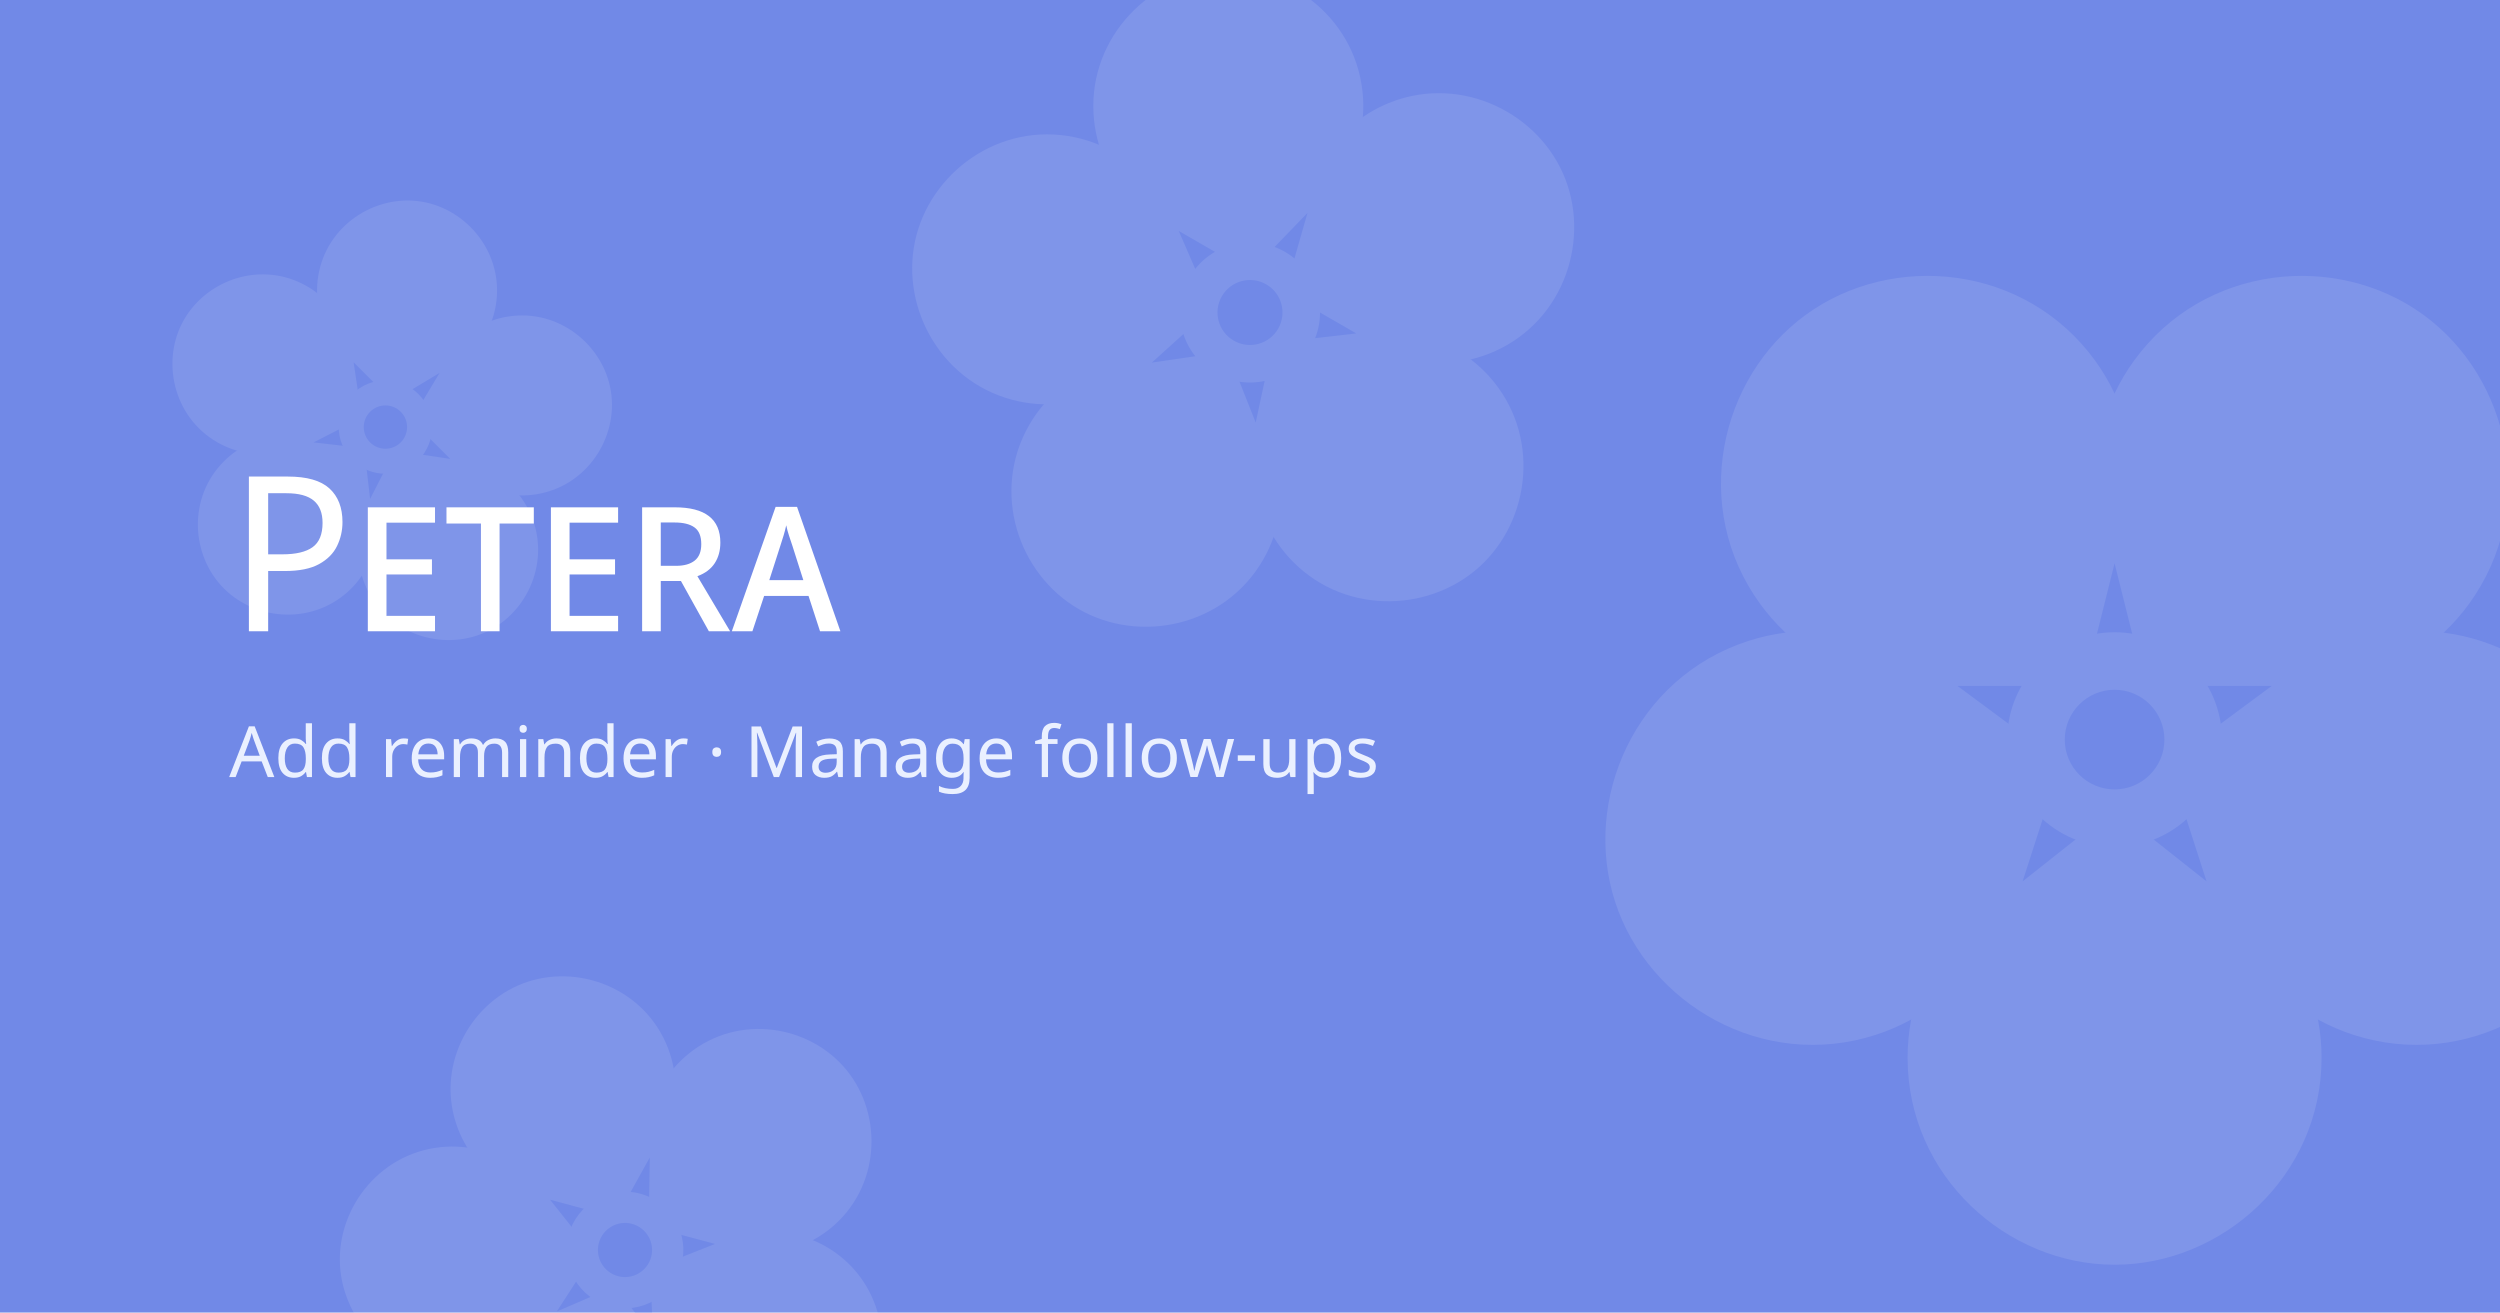
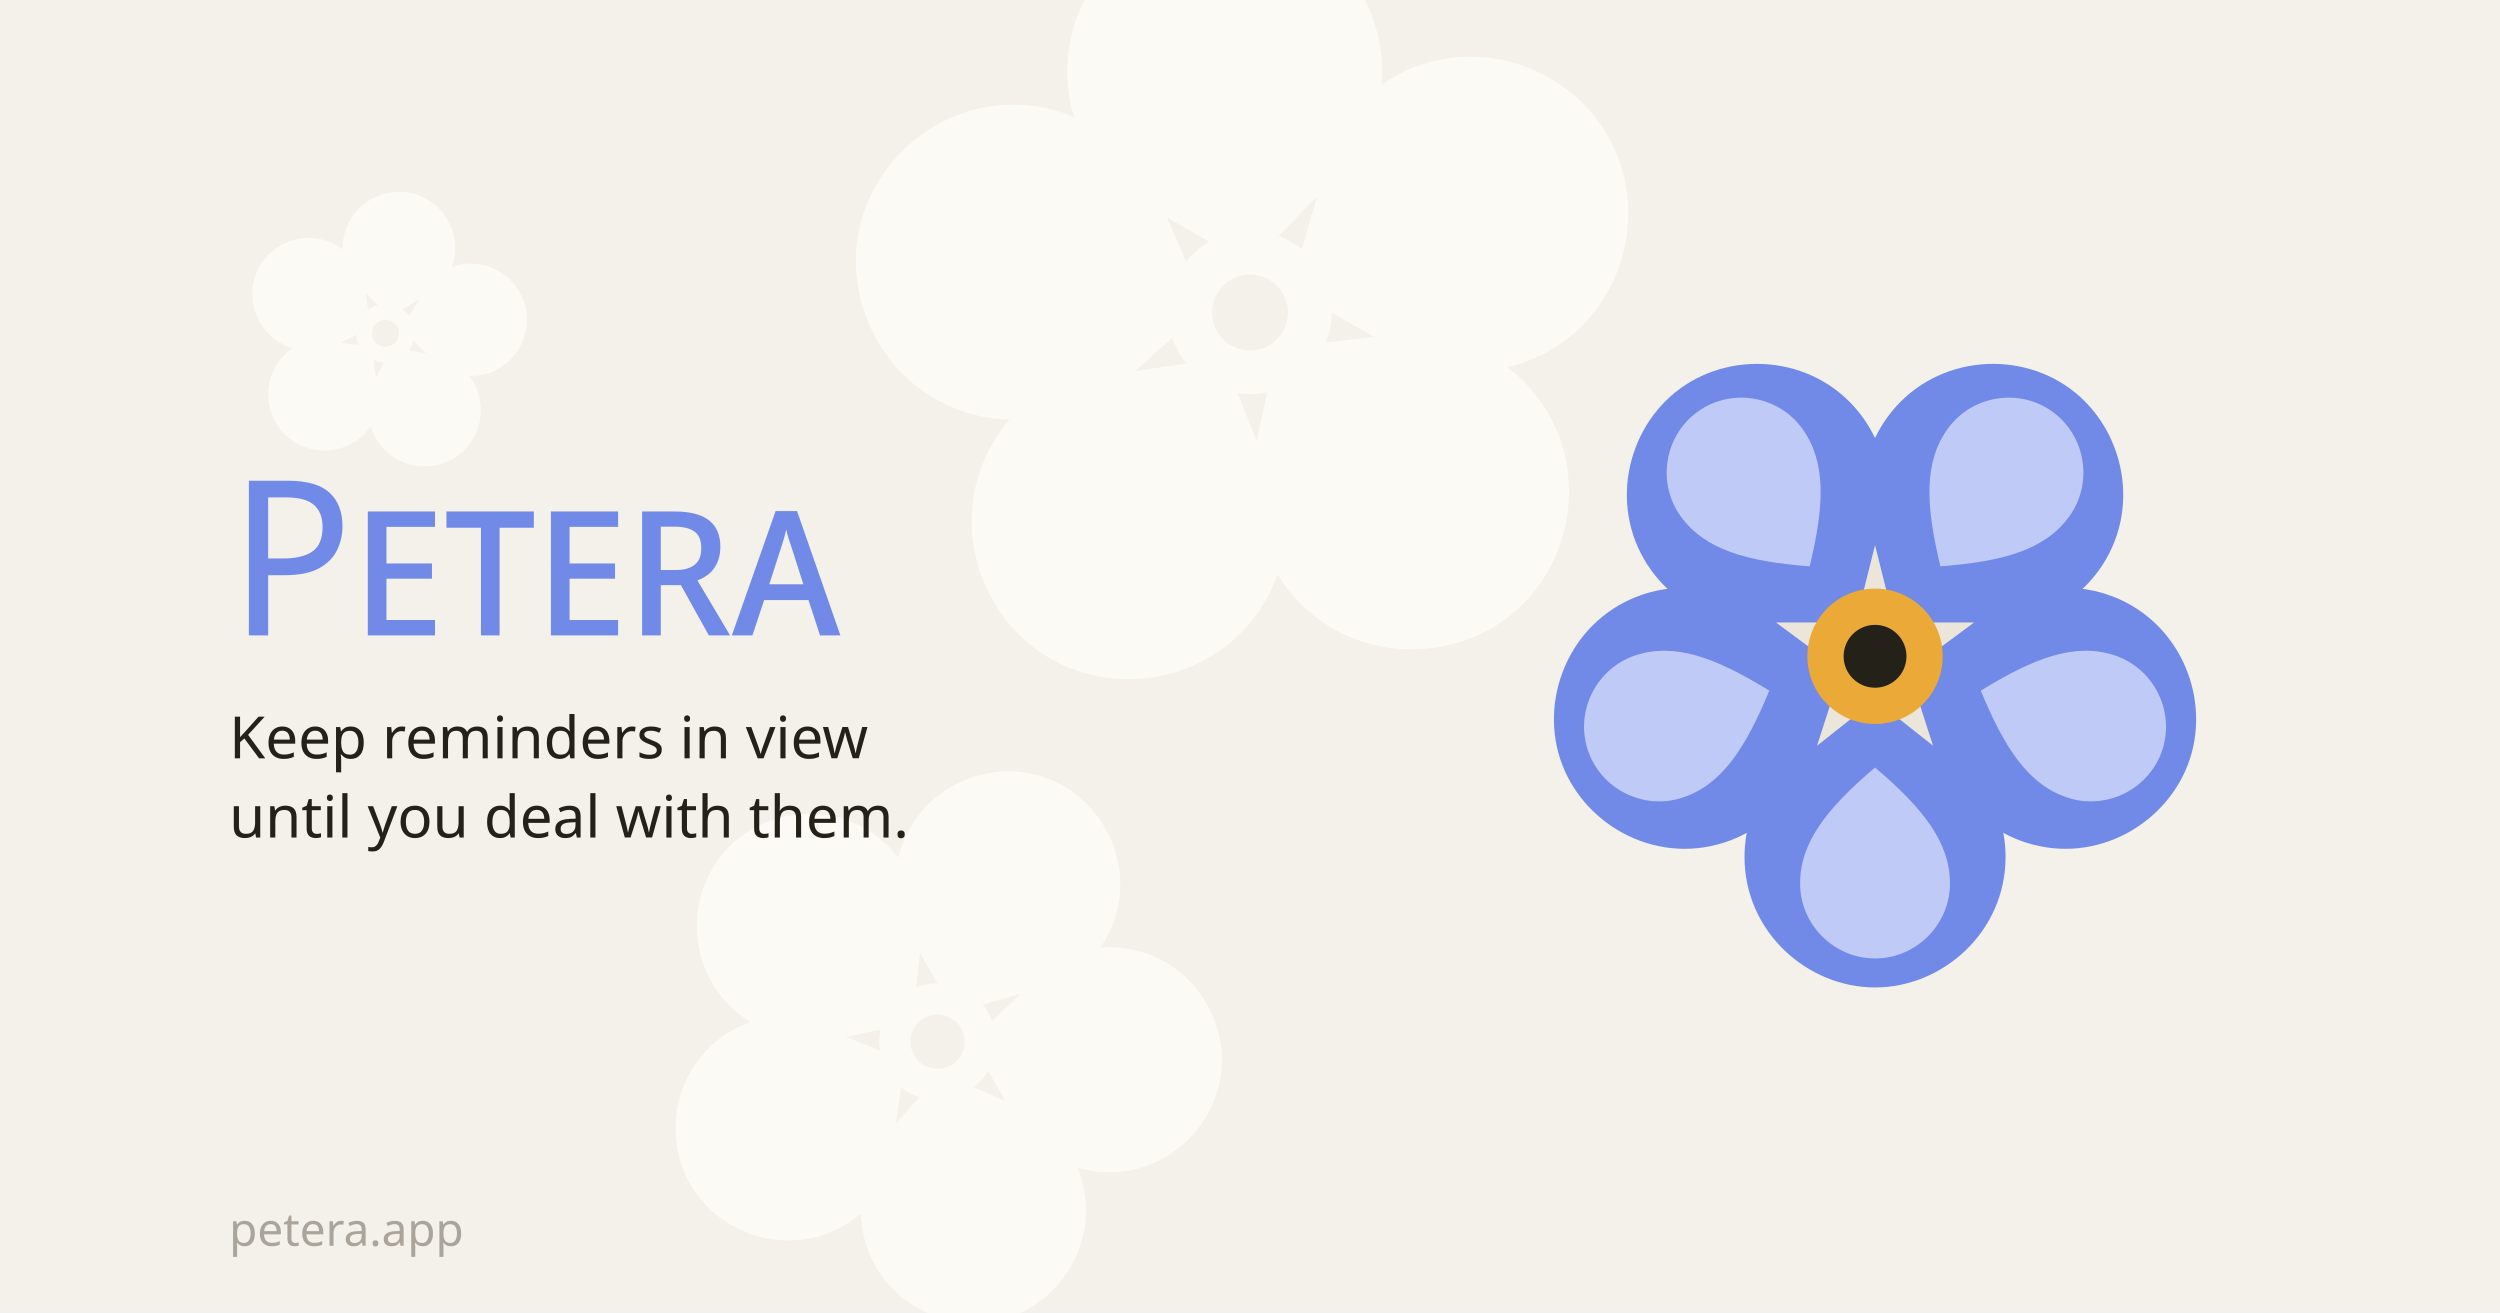
<svg xmlns="http://www.w3.org/2000/svg" viewBox="0 0 1200 630" role="img" aria-label="Petera social card">
  <defs>
    <g id="petera-petal">
      <path d="M0,-274C56,-274 108,-228 108,-166C108,-114 70,-64 0,-18C-70,-64 -108,-114 -108,-166C-108,-228 -56,-274 0,-274Z" />
    </g>
  </defs>
-   <rect width="1200" height="630" fill="#7189E7" />
-   <g transform="translate(1015 355) scale(0.92) rotate(0)" fill="#fff" opacity="0.1">
+   <rect width="1200" height="630" fill="#F4F1EA" />
+   <g transform="translate(185 160) scale(0.25) rotate(45)" fill="#FCFAF5">
    <use href="#petera-petal" transform="rotate(180)" />
    <use href="#petera-petal" transform="rotate(252)" />
    <use href="#petera-petal" transform="rotate(324)" />
    <use href="#petera-petal" transform="rotate(36)" />
    <use href="#petera-petal" transform="rotate(108)" />
-     <path d="M0,-92L16,-28L82,-28L28,12L48,74L0,36L-48,74L-28,12L-82,-28L-16,-28Z" fill="#7189E7" />
+     <path d="M0,-92L16,-28L82,-28L28,12L48,74L0,36L-48,74L-28,12L-82,-28L-16,-28Z" fill="#F4F1EA" />
    <circle r="56" />
-     <circle r="26" fill="#7189E7" />
+     <circle r="26" fill="#F4F1EA" />
  </g>
-   <g transform="translate(185 205) scale(0.4) rotate(45)" fill="#fff" opacity="0.1">
+   <g transform="translate(450 500) scale(0.5) rotate(60)" fill="#FCFAF5">
    <use href="#petera-petal" transform="rotate(180)" />
    <use href="#petera-petal" transform="rotate(252)" />
    <use href="#petera-petal" transform="rotate(324)" />
    <use href="#petera-petal" transform="rotate(36)" />
    <use href="#petera-petal" transform="rotate(108)" />
-     <path d="M0,-92L16,-28L82,-28L28,12L48,74L0,36L-48,74L-28,12L-82,-28L-16,-28Z" fill="#7189E7" />
+     <path d="M0,-92L16,-28L82,-28L28,12L48,74L0,36L-48,74L-28,12L-82,-28L-16,-28Z" fill="#F4F1EA" />
    <circle r="56" />
-     <circle r="26" fill="#7189E7" />
+     <circle r="26" fill="#F4F1EA" />
  </g>
-   <g transform="translate(600 150) scale(0.6) rotate(30)" fill="#fff" opacity="0.1">
+   <g transform="translate(600 150) scale(0.7) rotate(30)" fill="#FCFAF5">
    <use href="#petera-petal" transform="rotate(180)" />
    <use href="#petera-petal" transform="rotate(252)" />
    <use href="#petera-petal" transform="rotate(324)" />
    <use href="#petera-petal" transform="rotate(36)" />
    <use href="#petera-petal" transform="rotate(108)" />
-     <path d="M0,-92L16,-28L82,-28L28,12L48,74L0,36L-48,74L-28,12L-82,-28L-16,-28Z" fill="#7189E7" />
+     <path d="M0,-92L16,-28L82,-28L28,12L48,74L0,36L-48,74L-28,12L-82,-28L-16,-28Z" fill="#F4F1EA" />
    <circle r="56" />
-     <circle r="26" fill="#7189E7" />
+     <circle r="26" fill="#F4F1EA" />
  </g>
-   <g transform="translate(300 600) scale(0.5) rotate(15)" fill="#fff" opacity="0.1">
-     <use href="#petera-petal" transform="rotate(180)" />
-     <use href="#petera-petal" transform="rotate(252)" />
-     <use href="#petera-petal" transform="rotate(324)" />
-     <use href="#petera-petal" transform="rotate(36)" />
-     <use href="#petera-petal" transform="rotate(108)" />
-     <path d="M0,-92L16,-28L82,-28L28,12L48,74L0,36L-48,74L-28,12L-82,-28L-16,-28Z" fill="#7189E7" />
-     <circle r="56" />
-     <circle r="26" fill="#7189E7" />
+   <g transform="translate(720 135) scale(0.3516)">
+     <g transform="translate(512 512) scale(1.65)">
+       <g transform="rotate(180)">
+         <path d="M0,-274C56,-274 108,-228 108,-166C108,-114 70,-64 0,-18C-70,-64 -108,-114 -108,-166C-108,-228 -56,-274 0,-274Z" fill="#7189E7" />
+         <path d="M0,-250C34,-250 62,-222 62,-188C62,-154 40,-126 0,-92C-40,-126 -62,-154 -62,-188C-62,-222 -34,-250 0,-250Z" fill="#D9E0FB" opacity="0.75" />
+       </g>
+       <g transform="rotate(252)">
+         <path d="M0,-274C56,-274 108,-228 108,-166C108,-114 70,-64 0,-18C-70,-64 -108,-114 -108,-166C-108,-228 -56,-274 0,-274Z" fill="#7189E7" />
+         <path d="M0,-250C34,-250 62,-222 62,-188C62,-154 40,-126 0,-92C-40,-126 -62,-154 -62,-188C-62,-222 -34,-250 0,-250Z" fill="#D9E0FB" opacity="0.75" />
+       </g>
+       <g transform="rotate(324)">
+         <path d="M0,-274C56,-274 108,-228 108,-166C108,-114 70,-64 0,-18C-70,-64 -108,-114 -108,-166C-108,-228 -56,-274 0,-274Z" fill="#7189E7" />
+         <path d="M0,-250C34,-250 62,-222 62,-188C62,-154 40,-126 0,-92C-40,-126 -62,-154 -62,-188C-62,-222 -34,-250 0,-250Z" fill="#D9E0FB" opacity="0.75" />
+       </g>
+       <g transform="rotate(36)">
+         <path d="M0,-274C56,-274 108,-228 108,-166C108,-114 70,-64 0,-18C-70,-64 -108,-114 -108,-166C-108,-228 -56,-274 0,-274Z" fill="#7189E7" />
+         <path d="M0,-250C34,-250 62,-222 62,-188C62,-154 40,-126 0,-92C-40,-126 -62,-154 -62,-188C-62,-222 -34,-250 0,-250Z" fill="#D9E0FB" opacity="0.75" />
+       </g>
+       <g transform="rotate(108)">
+         <path d="M0,-274C56,-274 108,-228 108,-166C108,-114 70,-64 0,-18C-70,-64 -108,-114 -108,-166C-108,-228 -56,-274 0,-274Z" fill="#7189E7" />
+         <path d="M0,-250C34,-250 62,-222 62,-188C62,-154 40,-126 0,-92C-40,-126 -62,-154 -62,-188C-62,-222 -34,-250 0,-250Z" fill="#D9E0FB" opacity="0.75" />
+       </g>
+       <path d="M0,-92L16,-28L82,-28L28,12L48,74L0,36L-48,74L-28,12L-82,-28L-16,-28Z" fill="#ECE6DA" />
+       <circle r="56" fill="#EBA937" />
+       <circle r="26" fill="#242118" />
+     </g>
  </g>
-   <g transform="translate(110 315)">
-     <text x="0" y="-12" fill="#FFFFFF" font-size="104" font-family="Noto Sans Display, Noto Sans, Arial, sans-serif" font-weight="500" font-variant="small-caps">
-       Petera
-     </text>
-     <text x="0" y="58" fill="#EAF0FF" font-size="34" font-family="Noto Sans, Arial, sans-serif" font-weight="500">
-       Add reminder · Manage follow-ups
-     </text>
-   </g>
+   <text x="110" y="305" fill="#7189E7" font-size="104" font-family="Noto Sans Display, Noto Sans, Arial, sans-serif" font-weight="500" font-variant="small-caps">Petera</text>
+   <text x="110" y="364" fill="#242118" font-size="28" font-family="Noto Sans, Arial, sans-serif" font-weight="500">Keep reminders in view</text>
+   <text x="110" y="402" fill="#242118" font-size="28" font-family="Noto Sans, Arial, sans-serif" font-weight="500">until you deal with them.</text>
+   <text x="110" y="598" fill="#6E6558" font-size="22" font-family="Noto Sans, Arial, sans-serif" font-weight="400" opacity="0.55">petera.app</text>
</svg>
